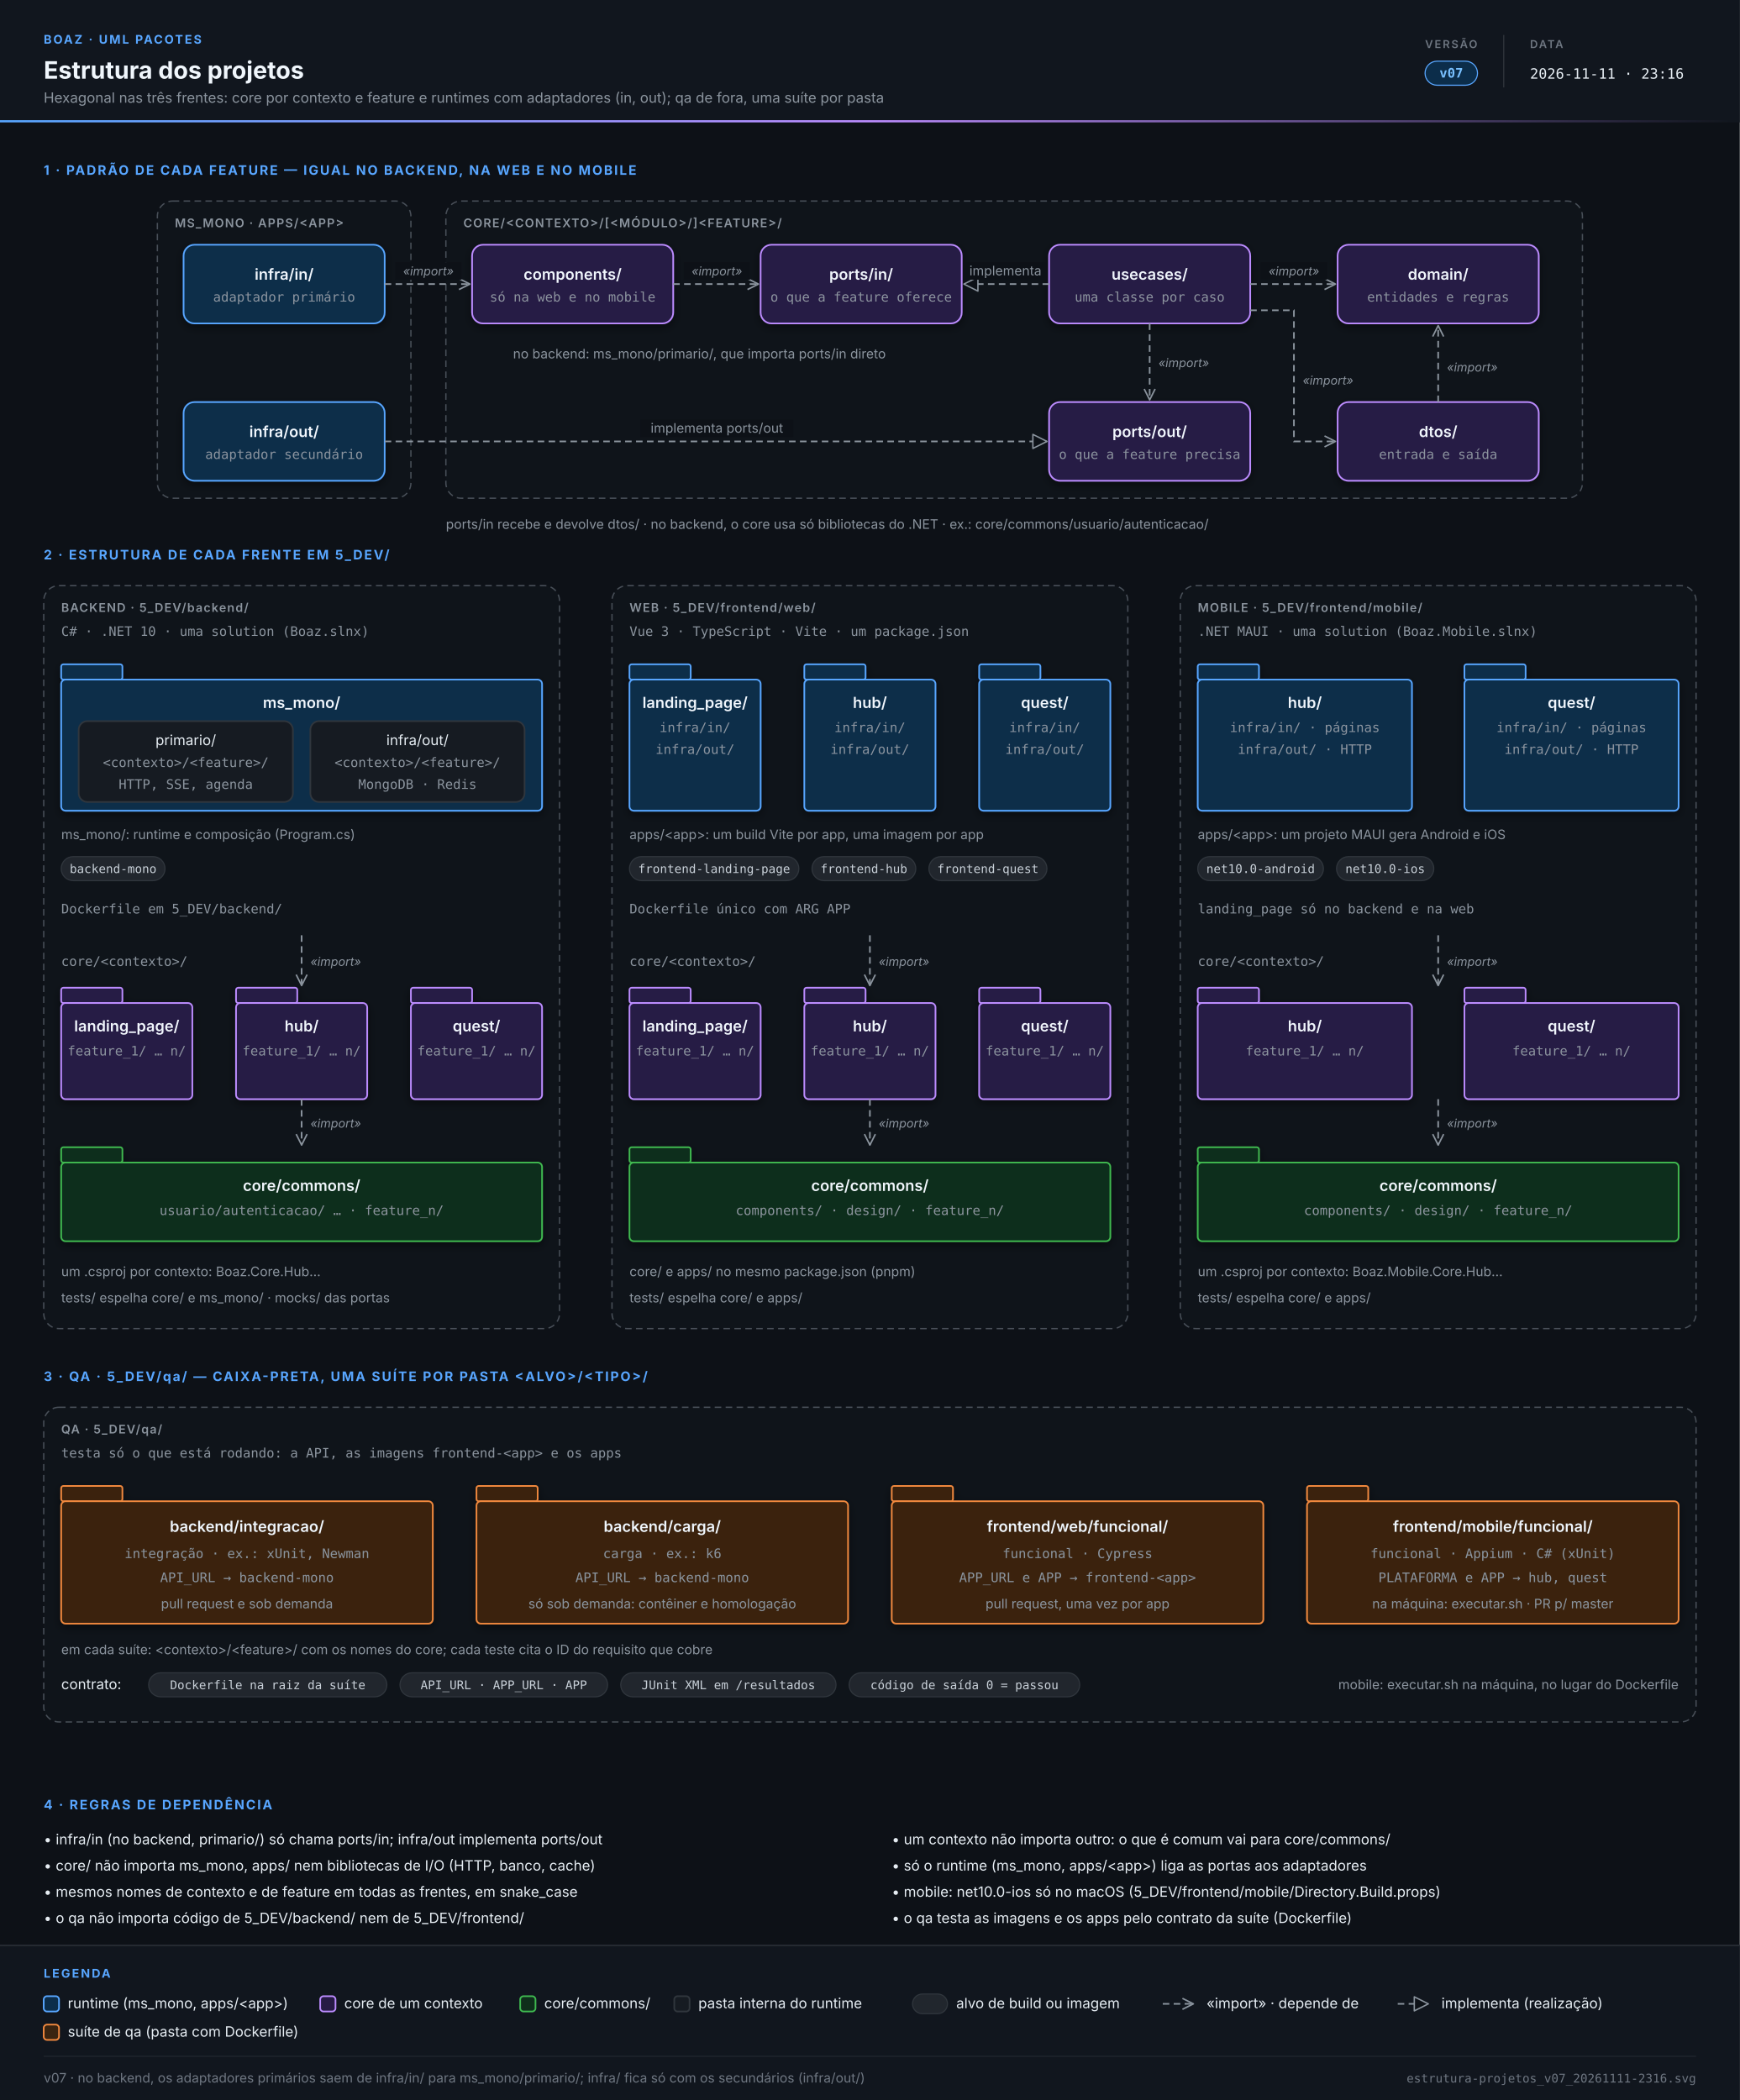
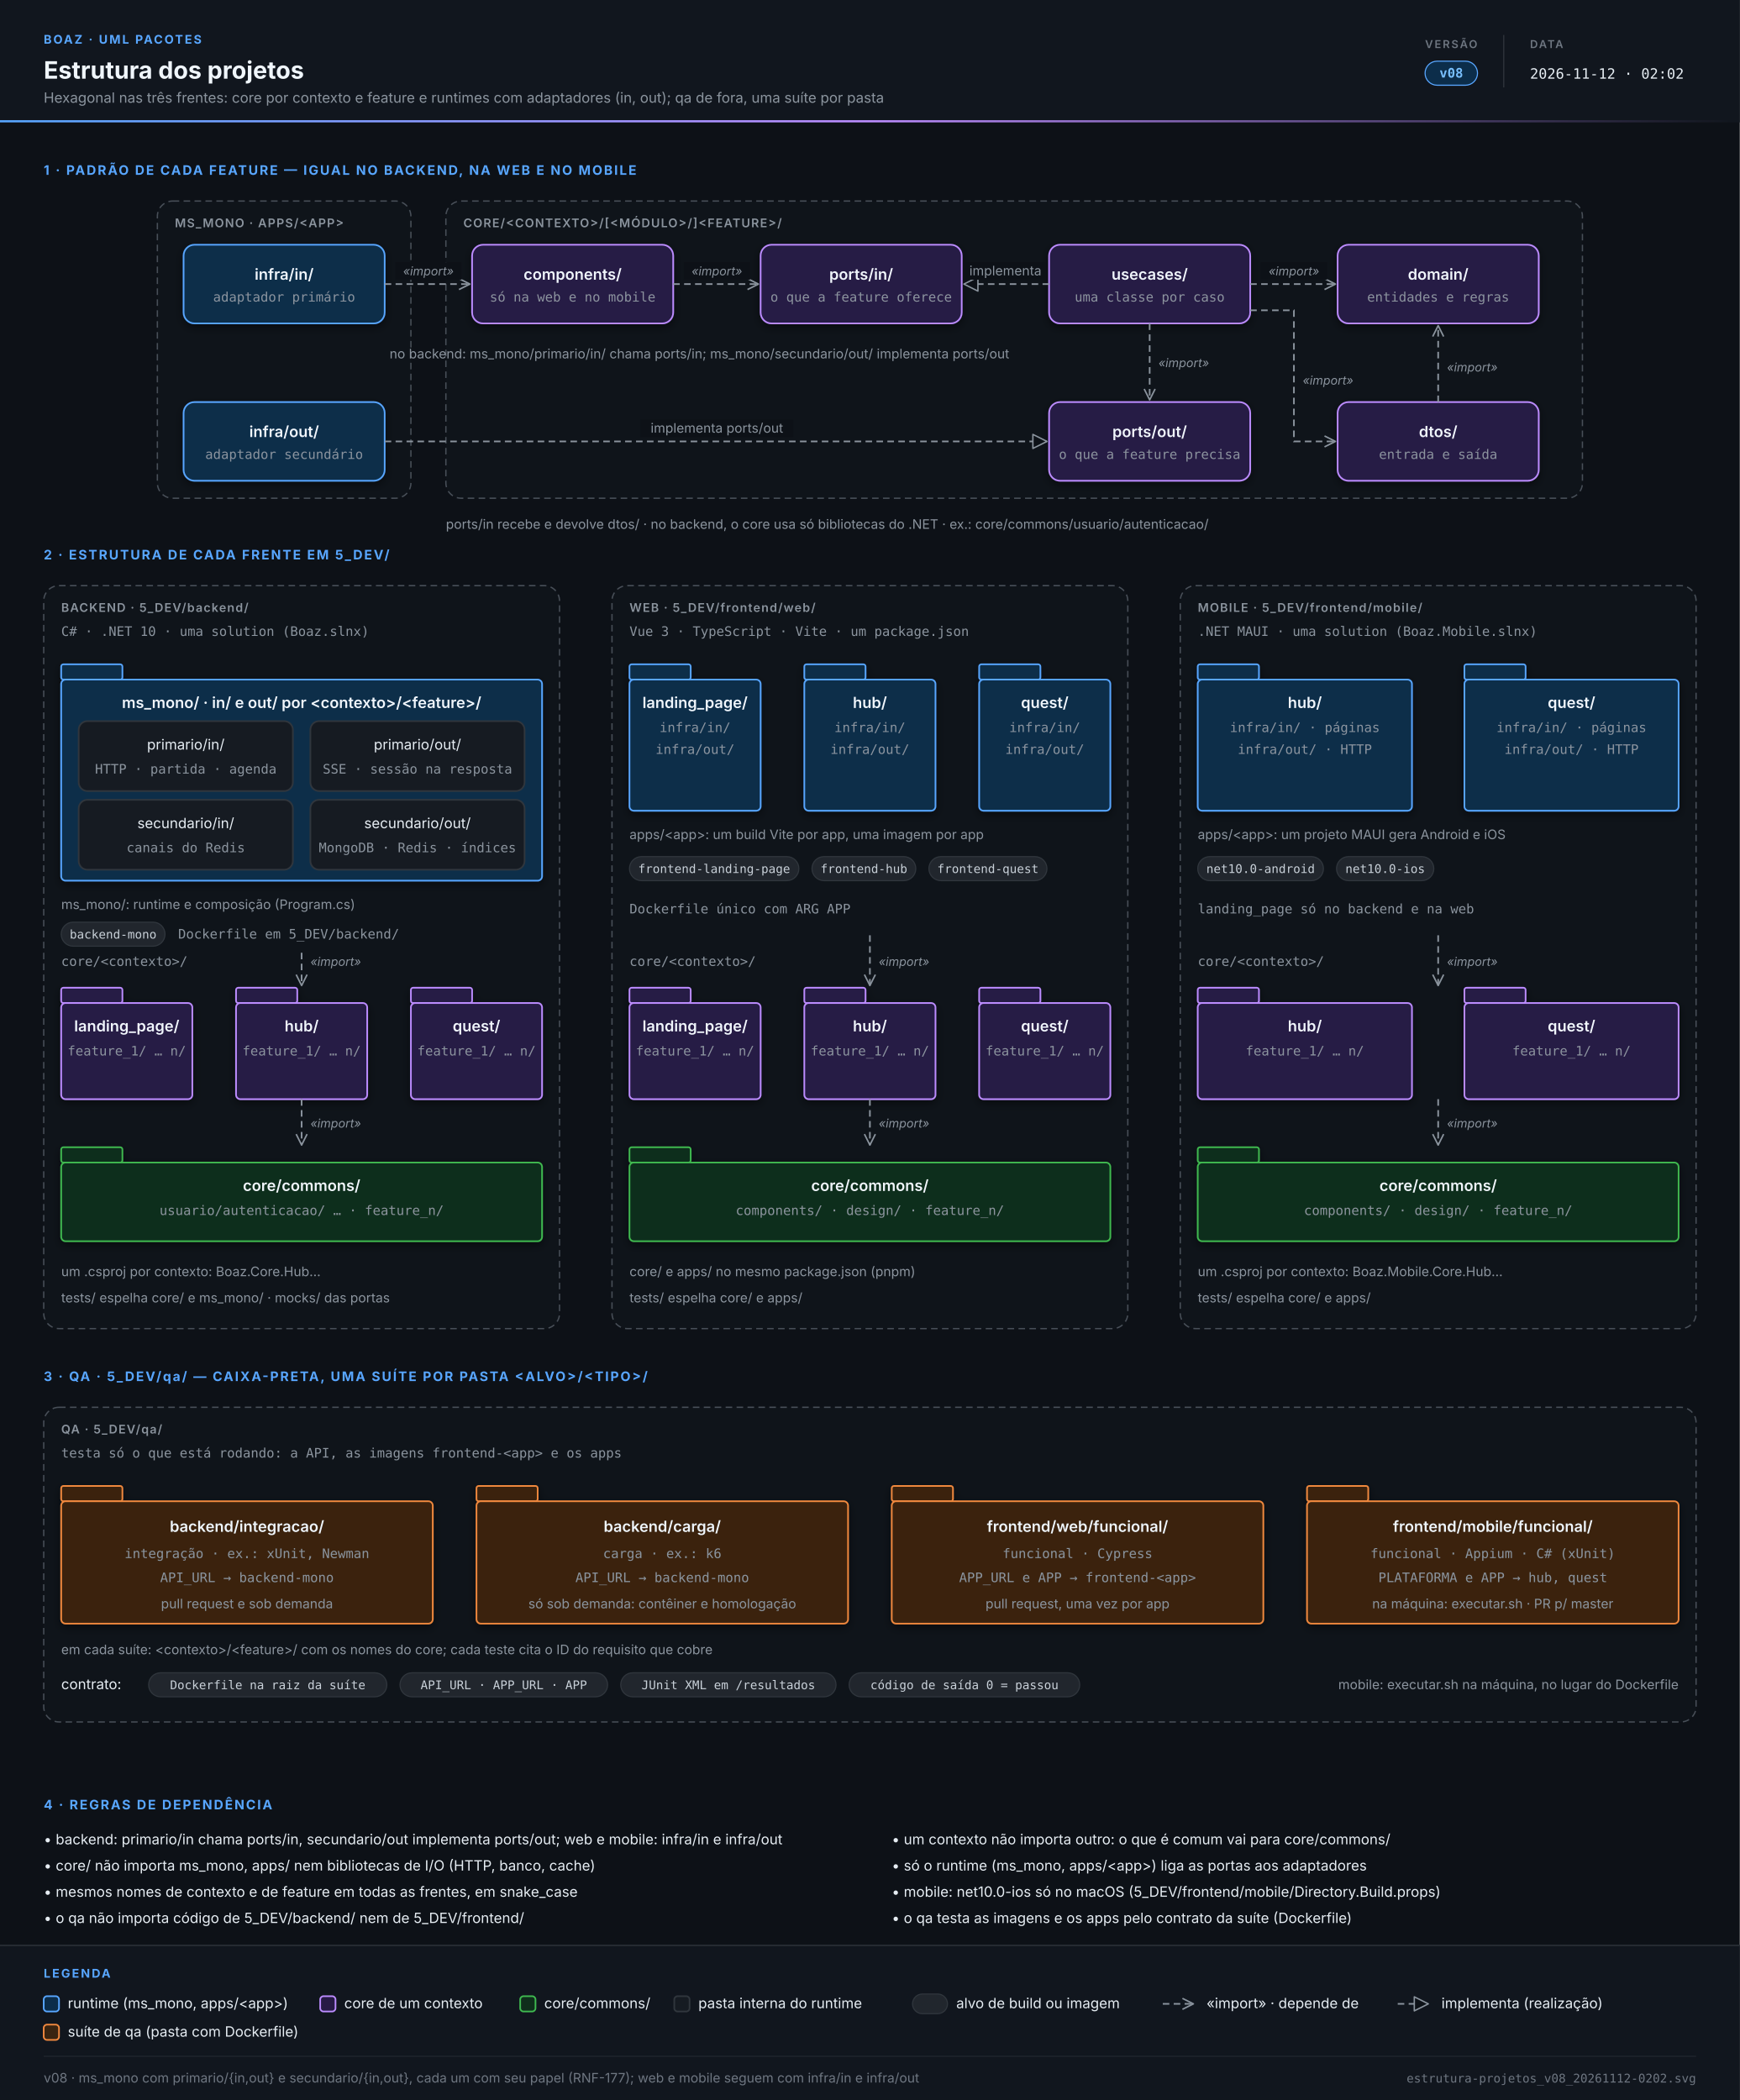
<svg xmlns="http://www.w3.org/2000/svg" viewBox="0 0 1592 1922" width="1592" height="1922">
  <style>
    /* ── base ─────────────────────────────────────────── */
    .bg            { fill: #0d1117; }
    :root          { background: #0d1117; } /* aberto sozinho no navegador, o fundo escuro cobre a janela toda */
    text           { font-family: Inter, "Segoe UI", Roboto, "Helvetica Neue", Helvetica, Arial, sans-serif; font-size: 13px; fill: #e6edf3; }
    .title         { font-size: 22px; font-weight: 700; fill: #f0f6fc; }
    .subtitle      { font-size: 13px; fill: #8b949e; }
    .section       { font-size: 12px; font-weight: 700; letter-spacing: 0.12em; fill: #58a6ff; }
    .label         { font-size: 13px; fill: #e6edf3; }
    .label-strong  { font-size: 14px; font-weight: 600; fill: #f0f6fc; }
    .label-underline { text-decoration: underline; }
    .muted         { font-size: 12px; fill: #8b949e; }
    .mono          { font-family: "JetBrains Mono", "SF Mono", Menlo, Consolas, monospace; font-size: 12px; fill: #8b949e; }
    .divider       { stroke: #21262d; stroke-width: 1; }
    .panel         { fill: #10151c; stroke: #21262d; stroke-width: 1; }

    /* ── nós: uma cor por papel, no máximo 4 por diagrama ── */
    .node          { fill: #161b22; stroke: #30363d; stroke-width: 1.5; }
    .node-face     { fill: #21262d; stroke: #30363d; stroke-width: 1.5; stroke-linejoin: round; }
    .node-blue     { fill: #0c2d4a; stroke: #58a6ff; stroke-width: 1.5; }
    .node-green    { fill: #0f2e1b; stroke: #3fb950; stroke-width: 1.5; }
    .node-purple   { fill: #271a45; stroke: #bc8cff; stroke-width: 1.5; }
    .node-orange   { fill: #3a2410; stroke: #f0883e; stroke-width: 1.5; }
    .node-red      { fill: #3b1219; stroke: #f85149; stroke-width: 1.5; }
    .node-external { fill: #1c2128; stroke: #6e7681; stroke-width: 1.5; }

    /* ── fronteiras (conta, região, rede, módulo) ─────── */
    .boundary       { fill: #161b22; fill-opacity: 0.35; stroke: #484f58; stroke-width: 1.2; stroke-dasharray: 6 4; }
    .boundary-label { font-size: 11px; font-weight: 600; letter-spacing: 0.08em; fill: #8b949e; }

    /* ── arestas e comunicação ─────────────────────────── */
    .edge          { fill: none; stroke: #8b949e; stroke-width: 1.5; }
    .edge-accent   { fill: none; stroke: #58a6ff; stroke-width: 1.8; }
    .edge-async    { stroke-dasharray: 6 4; }
    .edge-data     { stroke-dasharray: 1 5; stroke-linecap: round; stroke-width: 2.2; }
    .edge-label-bg { fill: #0d1117; }
    .arrow-head    { fill: #8b949e; }
    .arrow-accent  { fill: #58a6ff; }
    .lifeline      { stroke: #30363d; stroke-width: 1.2; stroke-dasharray: 4 4; }
    .chip          { fill: #21262d; stroke: #30363d; stroke-width: 1; }
    .chip-text     { font-family: "JetBrains Mono", "SF Mono", Menlo, Consolas, monospace; font-size: 11px; fill: #c9d1d9; }

    /* ── ícones neutros (#ic-*, #uml-*) ───────────────── */
    .ico           { fill: none; stroke: #c9d1d9; stroke-width: 1.5; stroke-linecap: round; stroke-linejoin: round; }
    .ico-fill      { fill: #c9d1d9; }
    .ico-solid     { fill: #161b22; stroke: #c9d1d9; stroke-width: 1.5; stroke-linejoin: round; }

    /* ── notação UML ───────────────────────────────────── */
    .ink           { fill: #e6edf3; }
    .ink-ring      { fill: none; stroke: #e6edf3; stroke-width: 1.5; }
    .node-note     { fill: #2b2311; stroke: #d29922; stroke-width: 1.2; }
    .uml-keyword   { font-size: 11px; font-style: italic; fill: #8b949e; }
    .activation    { fill: #21262d; stroke: #8b949e; stroke-width: 1.2; }
    .frame-tag     { fill: #21262d; stroke: #484f58; stroke-width: 1.2; }
    .frame-op      { font-size: 11px; font-weight: 700; fill: #c9d1d9; }
    .arrow-open    { fill: none; stroke: #8b949e; stroke-width: 1.4; stroke-linejoin: round; }
    .arrow-hollow  { fill: #0d1117; stroke: #8b949e; stroke-width: 1.2; stroke-linejoin: round; }

    /* ── marca d'água: topo e rodapé (seção 7) ────────── */
    .wm-band       { fill: #11161e; }
    .wm-accent     { fill: url(#marca-acento); }
    .wm-sep        { stroke: #30363d; stroke-width: 1; }
    .wm-frame      { fill: none; stroke: #30363d; stroke-width: 1; }
    .wm-eyebrow    { font-size: 11px; font-weight: 700; letter-spacing: 0.14em; fill: #58a6ff; }
    .wm-meta-label { font-size: 10px; font-weight: 600; letter-spacing: 0.14em; fill: #6e7681; }
    .wm-meta-value { font-family: "JetBrains Mono", "SF Mono", Menlo, Consolas, monospace; font-size: 13px; fill: #e6edf3; }
    .wm-badge      { fill: #0c2d4a; stroke: #58a6ff; stroke-width: 1; }
    .wm-badge-text { font-family: "JetBrains Mono", "SF Mono", Menlo, Consolas, monospace; font-size: 12px; font-weight: 700; fill: #79c0ff; }
    .wm-file       { font-family: "JetBrains Mono", "SF Mono", Menlo, Consolas, monospace; font-size: 11px; fill: #6e7681; }
    .footer        { font-size: 12px; fill: #6e7681; }
  </style>
  <defs>
    <marker id="seta" viewBox="0 0 10 10" refX="9" refY="5" markerWidth="7" markerHeight="7" orient="auto-start-reverse">
      <path d="M0,0 L10,5 L0,10 z" class="arrow-head" />
    </marker>
    <marker id="seta-destaque" viewBox="0 0 10 10" refX="9" refY="5" markerWidth="7" markerHeight="7" orient="auto-start-reverse">
      <path d="M0,0 L10,5 L0,10 z" class="arrow-accent" />
    </marker>
    <marker id="seta-aberta" viewBox="-1 -1 12 12" refX="10" refY="5" markerWidth="8" markerHeight="8" orient="auto-start-reverse">
      <path d="M0,0 L10,5 L0,10" class="arrow-open" />
    </marker>
    <marker id="heranca" viewBox="-1 -1 14 14" refX="12" refY="6" markerWidth="10" markerHeight="10" orient="auto-start-reverse">
      <path d="M0,0 L12,6 L0,12 z" class="arrow-hollow" />
    </marker>
    <marker id="extensao" viewBox="-1 -1 14 14" refX="12" refY="6" markerWidth="10" markerHeight="10" orient="auto-start-reverse">
      <path d="M0,0 L12,6 L0,12 z" class="arrow-head" />
    </marker>
    <marker id="composicao" viewBox="-1 -1 16 10" refX="14" refY="4" markerWidth="16" markerHeight="11" orient="auto-start-reverse">
      <path d="M0,4 L7,0 L14,4 L7,8 z" class="arrow-head" />
    </marker>
    <marker id="agregacao" viewBox="-1 -1 16 10" refX="14" refY="4" markerWidth="16" markerHeight="11" orient="auto-start-reverse">
      <path d="M0,4 L7,0 L14,4 L7,8 z" class="arrow-hollow" />
    </marker>
    <marker id="er-um" viewBox="0 0 16 12" refX="16" refY="6" markerWidth="16" markerHeight="12" markerUnits="userSpaceOnUse" orient="auto-start-reverse">
      <path d="M6,0 V12 M10,0 V12" class="arrow-open" />
    </marker>
    <marker id="er-muitos" viewBox="0 0 16 12" refX="16" refY="6" markerWidth="16" markerHeight="12" markerUnits="userSpaceOnUse" orient="auto-start-reverse">
      <path d="M4,0 V12 M6,6 L16,0 M6,6 L16,12" class="arrow-open" />
    </marker>
    <filter id="sombra" x="-10%" y="-10%" width="120%" height="140%">
      <feDropShadow dx="0" dy="3" stdDeviation="4" flood-color="#000000" flood-opacity="0.45" />
    </filter>
    <linearGradient id="marca-acento" x1="0" y1="0" x2="1" y2="0">
      <stop offset="0" stop-color="#58a6ff" />
      <stop offset="0.5" stop-color="#bc8cff" />
      <stop offset="1" stop-color="#bc8cff" stop-opacity="0" />
    </linearGradient>
  </defs>
  <rect class="bg" x="0" y="0" width="1592" height="1922" />
  <g id="marca-topo">
    <rect class="wm-band" x="0" y="0" width="1592" height="112" />
    <rect class="wm-accent" x="0" y="110" width="1592" height="2" />
    <text class="wm-eyebrow" x="40" y="40">BOAZ · UML PACOTES</text>
    <text class="title" x="40" y="72">Estrutura dos projetos</text>
    <text class="subtitle" x="40" y="94">Hexagonal nas três frentes: core por contexto e feature e runtimes com adaptadores (in, out); qa de fora, uma suíte por pasta</text>
    <text class="wm-meta-label" x="1304" y="44">VERSÃO</text>
    <rect class="wm-badge" x="1304" y="56" width="48" height="22" rx="11" />
-     <text class="wm-badge-text" x="1328" y="71" text-anchor="middle">v07</text>
+     <text class="wm-badge-text" x="1328" y="71" text-anchor="middle">v08</text>
    <line class="wm-sep" x1="1376" y1="32" x2="1376" y2="80" />
    <text class="wm-meta-label" x="1400" y="44">DATA</text>
-     <text class="wm-meta-value" x="1400" y="72">2026-11-11 · 23:16</text>
+     <text class="wm-meta-value" x="1400" y="72">2026-11-12 · 02:02</text>
  </g>
  <g id="padrao-feature">
    <text class="section" x="40" y="160">1 · PADRÃO DE CADA FEATURE — IGUAL NO BACKEND, NA WEB E NO MOBILE</text>
    <rect class="boundary" x="144" y="184" width="232" height="272" rx="14" />
    <text class="boundary-label" x="160" y="208">MS_MONO · APPS/&lt;APP&gt;</text>
    <rect class="boundary" x="408" y="184" width="1040" height="272" rx="14" />
    <text class="boundary-label" x="424" y="208">CORE/&lt;CONTEXTO&gt;/[&lt;MÓDULO&gt;/]&lt;FEATURE&gt;/</text>
    <g id="infra-in" filter="url(#sombra)">
      <rect class="node-blue" x="168" y="224" width="184" height="72" rx="10" />
      <text class="label-strong" x="260.0" y="256.0" text-anchor="middle">infra/in/</text>
      <text class="mono" x="260.0" y="276.0" text-anchor="middle">adaptador primário</text>
    </g>
    <g id="components" filter="url(#sombra)">
      <rect class="node-purple" x="432" y="224" width="184" height="72" rx="10" />
      <text class="label-strong" x="524.0" y="256.0" text-anchor="middle">components/</text>
      <text class="mono" x="524.0" y="276.0" text-anchor="middle">só na web e no mobile</text>
    </g>
    <g id="ports-in" filter="url(#sombra)">
      <rect class="node-purple" x="696" y="224" width="184" height="72" rx="10" />
      <text class="label-strong" x="788.0" y="256.0" text-anchor="middle">ports/in/</text>
      <text class="mono" x="788.0" y="276.0" text-anchor="middle">o que a feature oferece</text>
    </g>
    <g id="usecases" filter="url(#sombra)">
      <rect class="node-purple" x="960" y="224" width="184" height="72" rx="10" />
      <text class="label-strong" x="1052.0" y="256.0" text-anchor="middle">usecases/</text>
      <text class="mono" x="1052.0" y="276.0" text-anchor="middle">uma classe por caso</text>
    </g>
    <g id="domain" filter="url(#sombra)">
      <rect class="node-purple" x="1224" y="224" width="184" height="72" rx="10" />
      <text class="label-strong" x="1316.0" y="256.0" text-anchor="middle">domain/</text>
      <text class="mono" x="1316.0" y="276.0" text-anchor="middle">entidades e regras</text>
    </g>
    <g id="ports-out" filter="url(#sombra)">
      <rect class="node-purple" x="960" y="368" width="184" height="72" rx="10" />
      <text class="label-strong" x="1052.0" y="400.0" text-anchor="middle">ports/out/</text>
      <text class="mono" x="1052.0" y="420.0" text-anchor="middle">o que a feature precisa</text>
    </g>
    <g id="infra-out" filter="url(#sombra)">
      <rect class="node-blue" x="168" y="368" width="184" height="72" rx="10" />
      <text class="label-strong" x="260.0" y="400.0" text-anchor="middle">infra/out/</text>
      <text class="mono" x="260.0" y="420.0" text-anchor="middle">adaptador secundário</text>
    </g>
    <line class="edge edge-async" x1="352" y1="260" x2="430" y2="260" marker-end="url(#seta-aberta)" />
    <rect class="edge-label-bg" x="361.6" y="240" width="60.8" height="16" />
    <text class="uml-keyword" x="392" y="252" text-anchor="middle">«import»</text>
    <line class="edge edge-async" x1="616" y1="260" x2="694" y2="260" marker-end="url(#seta-aberta)" />
    <rect class="edge-label-bg" x="625.6" y="240" width="60.8" height="16" />
    <text class="uml-keyword" x="656" y="252" text-anchor="middle">«import»</text>
    <line class="edge edge-async" x1="960" y1="260" x2="882" y2="260" marker-end="url(#heranca)" />
    <rect class="edge-label-bg" x="883.0" y="240" width="74.0" height="16" />
    <text class="muted" x="920" y="252" text-anchor="middle">implementa</text>
    <line class="edge edge-async" x1="1144" y1="260" x2="1222" y2="260" marker-end="url(#seta-aberta)" />
    <rect class="edge-label-bg" x="1153.6" y="240" width="60.8" height="16" />
    <text class="uml-keyword" x="1184" y="252" text-anchor="middle">«import»</text>
    <line class="edge edge-async" x1="1052" y1="296" x2="1052" y2="366" marker-end="url(#seta-aberta)" />
    <text class="uml-keyword" x="1060" y="336" text-anchor="start">«import»</text>
    <line class="edge edge-async" x1="352" y1="404" x2="958" y2="404" marker-end="url(#heranca)" />
    <rect class="edge-label-bg" x="586.0" y="384" width="140.0" height="16" />
    <text class="muted" x="656" y="396" text-anchor="middle">implementa ports/out</text>
-     <text class="muted" x="640" y="328" text-anchor="middle">no backend: ms_mono/primario/, que importa ports/in direto</text>
+     <text class="muted" x="640" y="328" text-anchor="middle">no backend: ms_mono/primario/in/ chama ports/in; ms_mono/secundario/out/ implementa ports/out</text>
    <g id="dtos" filter="url(#sombra)">
      <rect class="node-purple" x="1224" y="368" width="184" height="72" rx="10" />
      <text class="label-strong" x="1316.0" y="400.0" text-anchor="middle">dtos/</text>
      <text class="mono" x="1316.0" y="420.0" text-anchor="middle">entrada e saída</text>
    </g>
    <path class="edge edge-async" d="M1144 284 H1184 V404 H1222" marker-end="url(#seta-aberta)" />
    <text class="uml-keyword" x="1192" y="352" text-anchor="start">«import»</text>
    <line class="edge edge-async" x1="1316" y1="368" x2="1316" y2="298" marker-end="url(#seta-aberta)" />
    <text class="uml-keyword" x="1324" y="340" text-anchor="start">«import»</text>
    <text class="muted" x="408" y="484">ports/in recebe e devolve dtos/ · no backend, o core usa só bibliotecas do .NET · ex.: core/commons/usuario/autenticacao/</text>
  </g>
  <text class="section" x="40" y="512">2 · ESTRUTURA DE CADA FRENTE EM 5_DEV/</text>
  <rect class="boundary" x="40" y="536" width="472" height="680" rx="14" />
  <text class="boundary-label" x="56" y="560">BACKEND · 5_DEV/backend/</text>
  <text class="mono" x="56" y="582">C# · .NET 10 · uma solution (Boaz.slnx)</text>
  <rect class="boundary" x="560" y="536" width="472" height="680" rx="14" />
  <text class="boundary-label" x="576" y="560">WEB · 5_DEV/frontend/web/</text>
  <text class="mono" x="576" y="582">Vue 3 · TypeScript · Vite · um package.json</text>
  <rect class="boundary" x="1080" y="536" width="472" height="680" rx="14" />
  <text class="boundary-label" x="1096" y="560">MOBILE · 5_DEV/frontend/mobile/</text>
  <text class="mono" x="1096" y="582">.NET MAUI · uma solution (Boaz.Mobile.slnx)</text>
  <g id="backend-runtime">
    <g filter="url(#sombra)">
      <rect class="node-blue" x="56" y="608" width="56" height="14" rx="2" />
-       <rect class="node-blue" x="56" y="622" width="440" height="120" rx="4" />
-       <text class="label-strong" x="276" y="648" text-anchor="middle">ms_mono/</text>
-     </g>
-     <rect class="node" x="72" y="660" width="196" height="74" rx="8" />
-     <text class="label" x="170" y="682" text-anchor="middle">primario/</text>
-     <text class="mono" x="170" y="702" text-anchor="middle">&lt;contexto&gt;/&lt;feature&gt;/</text>
-     <text class="mono" x="170" y="722" text-anchor="middle">HTTP, SSE, agenda</text>
-     <rect class="node" x="284" y="660" width="196" height="74" rx="8" />
-     <text class="label" x="382" y="682" text-anchor="middle">infra/out/</text>
-     <text class="mono" x="382" y="702" text-anchor="middle">&lt;contexto&gt;/&lt;feature&gt;/</text>
-     <text class="mono" x="382" y="722" text-anchor="middle">MongoDB · Redis</text>
-     <text class="muted" x="56" y="768">ms_mono/: runtime e composição (Program.cs)</text>
-     <g>
-       <rect class="chip" x="56" y="784" width="95" height="22" rx="11" />
-       <text class="chip-text" x="103.5" y="799" text-anchor="middle">backend-mono</text>
-     </g>
-     <text class="mono" x="56" y="836">Dockerfile em 5_DEV/backend/</text>
+       <rect class="node-blue" x="56" y="622" width="440" height="184" rx="4" />
+       <text class="label-strong" x="276" y="648" text-anchor="middle">ms_mono/ · in/ e out/ por &lt;contexto&gt;/&lt;feature&gt;/</text>
+     </g>
+     <rect class="node" x="72" y="660" width="196" height="64" rx="8" />
+     <text class="label" x="170" y="686" text-anchor="middle">primario/in/</text>
+     <text class="mono" x="170" y="708" text-anchor="middle">HTTP · partida · agenda</text>
+     <rect class="node" x="284" y="660" width="196" height="64" rx="8" />
+     <text class="label" x="382" y="686" text-anchor="middle">primario/out/</text>
+     <text class="mono" x="382" y="708" text-anchor="middle">SSE · sessão na resposta</text>
+     <rect class="node" x="72" y="732" width="196" height="64" rx="8" />
+     <text class="label" x="170" y="758" text-anchor="middle">secundario/in/</text>
+     <text class="mono" x="170" y="780" text-anchor="middle">canais do Redis</text>
+     <rect class="node" x="284" y="732" width="196" height="64" rx="8" />
+     <text class="label" x="382" y="758" text-anchor="middle">secundario/out/</text>
+     <text class="mono" x="382" y="780" text-anchor="middle">MongoDB · Redis · índices</text>
+     <text class="muted" x="56" y="832">ms_mono/: runtime e composição (Program.cs)</text>
+     <g>
+       <rect class="chip" x="56" y="844" width="95" height="22" rx="11" />
+       <text class="chip-text" x="103.5" y="859" text-anchor="middle">backend-mono</text>
+     </g>
+     <text class="mono" x="163" y="859">Dockerfile em 5_DEV/backend/</text>
  </g>
  <g id="web-runtime">
    <g id="web-app-0" filter="url(#sombra)">
      <rect class="node-blue" x="576" y="608" width="56" height="14" rx="2" />
      <rect class="node-blue" x="576" y="622" width="120" height="120" rx="4" />
      <text class="label-strong" x="636.0" y="648" text-anchor="middle">landing_page/</text>
      <text class="mono" x="636.0" y="670" text-anchor="middle">infra/in/</text>
      <text class="mono" x="636.0" y="690" text-anchor="middle">infra/out/</text>
    </g>
    <g id="web-app-1" filter="url(#sombra)">
      <rect class="node-blue" x="736" y="608" width="56" height="14" rx="2" />
      <rect class="node-blue" x="736" y="622" width="120" height="120" rx="4" />
      <text class="label-strong" x="796.0" y="648" text-anchor="middle">hub/</text>
      <text class="mono" x="796.0" y="670" text-anchor="middle">infra/in/</text>
      <text class="mono" x="796.0" y="690" text-anchor="middle">infra/out/</text>
    </g>
    <g id="web-app-2" filter="url(#sombra)">
      <rect class="node-blue" x="896" y="608" width="56" height="14" rx="2" />
      <rect class="node-blue" x="896" y="622" width="120" height="120" rx="4" />
      <text class="label-strong" x="956.0" y="648" text-anchor="middle">quest/</text>
      <text class="mono" x="956.0" y="670" text-anchor="middle">infra/in/</text>
      <text class="mono" x="956.0" y="690" text-anchor="middle">infra/out/</text>
    </g>
    <text class="muted" x="576" y="768">apps/&lt;app&gt;: um build Vite por app, uma imagem por app</text>
    <g>
      <rect class="chip" x="576" y="784" width="155" height="22" rx="11" />
      <text class="chip-text" x="653.5" y="799" text-anchor="middle">frontend-landing-page</text>
    </g>
    <g>
      <rect class="chip" x="743" y="784" width="95" height="22" rx="11" />
      <text class="chip-text" x="790.5" y="799" text-anchor="middle">frontend-hub</text>
    </g>
    <g>
      <rect class="chip" x="850" y="784" width="108" height="22" rx="11" />
      <text class="chip-text" x="904.0" y="799" text-anchor="middle">frontend-quest</text>
    </g>
    <text class="mono" x="576" y="836">Dockerfile único com ARG APP</text>
  </g>
  <g id="mobile-runtime">
    <g id="mob-app-0" filter="url(#sombra)">
      <rect class="node-blue" x="1096" y="608" width="56" height="14" rx="2" />
      <rect class="node-blue" x="1096" y="622" width="196" height="120" rx="4" />
      <text class="label-strong" x="1194.0" y="648" text-anchor="middle">hub/</text>
      <text class="mono" x="1194.0" y="670" text-anchor="middle">infra/in/ · páginas</text>
      <text class="mono" x="1194.0" y="690" text-anchor="middle">infra/out/ · HTTP</text>
    </g>
    <g id="mob-app-1" filter="url(#sombra)">
      <rect class="node-blue" x="1340" y="608" width="56" height="14" rx="2" />
      <rect class="node-blue" x="1340" y="622" width="196" height="120" rx="4" />
      <text class="label-strong" x="1438.0" y="648" text-anchor="middle">quest/</text>
      <text class="mono" x="1438.0" y="670" text-anchor="middle">infra/in/ · páginas</text>
      <text class="mono" x="1438.0" y="690" text-anchor="middle">infra/out/ · HTTP</text>
    </g>
    <text class="muted" x="1096" y="768">apps/&lt;app&gt;: um projeto MAUI gera Android e iOS</text>
    <g>
      <rect class="chip" x="1096" y="784" width="115" height="22" rx="11" />
      <text class="chip-text" x="1153.5" y="799" text-anchor="middle">net10.0-android</text>
    </g>
    <g>
      <rect class="chip" x="1223" y="784" width="89" height="22" rx="11" />
      <text class="chip-text" x="1267.5" y="799" text-anchor="middle">net10.0-ios</text>
    </g>
    <text class="mono" x="1096" y="836">landing_page só no backend e na web</text>
  </g>
-   <line class="edge edge-async" x1="276" y1="856" x2="276" y2="902" marker-end="url(#seta-aberta)" />
+   <line class="edge edge-async" x1="276" y1="872" x2="276" y2="902" marker-end="url(#seta-aberta)" />
  <text class="uml-keyword" x="284" y="884" text-anchor="start">«import»</text>
  <text class="mono" x="56" y="884">core/&lt;contexto&gt;/</text>
  <g id="core-40-0" filter="url(#sombra)">
    <rect class="node-purple" x="56" y="904" width="56" height="14" rx="2" />
    <rect class="node-purple" x="56" y="918" width="120" height="88" rx="4" />
    <text class="label-strong" x="116.0" y="944" text-anchor="middle">landing_page/</text>
    <text class="mono" x="116.0" y="966" text-anchor="middle">feature_1/ … n/</text>
  </g>
  <g id="core-40-1" filter="url(#sombra)">
    <rect class="node-purple" x="216" y="904" width="56" height="14" rx="2" />
    <rect class="node-purple" x="216" y="918" width="120" height="88" rx="4" />
    <text class="label-strong" x="276.0" y="944" text-anchor="middle">hub/</text>
    <text class="mono" x="276.0" y="966" text-anchor="middle">feature_1/ … n/</text>
  </g>
  <g id="core-40-2" filter="url(#sombra)">
    <rect class="node-purple" x="376" y="904" width="56" height="14" rx="2" />
    <rect class="node-purple" x="376" y="918" width="120" height="88" rx="4" />
    <text class="label-strong" x="436.0" y="944" text-anchor="middle">quest/</text>
    <text class="mono" x="436.0" y="966" text-anchor="middle">feature_1/ … n/</text>
  </g>
  <line class="edge edge-async" x1="276" y1="1006" x2="276" y2="1048" marker-end="url(#seta-aberta)" />
  <text class="uml-keyword" x="284" y="1032" text-anchor="start">«import»</text>
  <line class="edge edge-async" x1="796" y1="856" x2="796" y2="902" marker-end="url(#seta-aberta)" />
  <text class="uml-keyword" x="804" y="884" text-anchor="start">«import»</text>
  <text class="mono" x="576" y="884">core/&lt;contexto&gt;/</text>
  <g id="core-560-0" filter="url(#sombra)">
    <rect class="node-purple" x="576" y="904" width="56" height="14" rx="2" />
    <rect class="node-purple" x="576" y="918" width="120" height="88" rx="4" />
    <text class="label-strong" x="636.0" y="944" text-anchor="middle">landing_page/</text>
    <text class="mono" x="636.0" y="966" text-anchor="middle">feature_1/ … n/</text>
  </g>
  <g id="core-560-1" filter="url(#sombra)">
    <rect class="node-purple" x="736" y="904" width="56" height="14" rx="2" />
    <rect class="node-purple" x="736" y="918" width="120" height="88" rx="4" />
    <text class="label-strong" x="796.0" y="944" text-anchor="middle">hub/</text>
    <text class="mono" x="796.0" y="966" text-anchor="middle">feature_1/ … n/</text>
  </g>
  <g id="core-560-2" filter="url(#sombra)">
    <rect class="node-purple" x="896" y="904" width="56" height="14" rx="2" />
    <rect class="node-purple" x="896" y="918" width="120" height="88" rx="4" />
    <text class="label-strong" x="956.0" y="944" text-anchor="middle">quest/</text>
    <text class="mono" x="956.0" y="966" text-anchor="middle">feature_1/ … n/</text>
  </g>
  <line class="edge edge-async" x1="796" y1="1006" x2="796" y2="1048" marker-end="url(#seta-aberta)" />
  <text class="uml-keyword" x="804" y="1032" text-anchor="start">«import»</text>
  <line class="edge edge-async" x1="1316" y1="856" x2="1316" y2="902" marker-end="url(#seta-aberta)" />
  <text class="uml-keyword" x="1324" y="884" text-anchor="start">«import»</text>
  <text class="mono" x="1096" y="884">core/&lt;contexto&gt;/</text>
  <g id="core-1080-0" filter="url(#sombra)">
    <rect class="node-purple" x="1096" y="904" width="56" height="14" rx="2" />
    <rect class="node-purple" x="1096" y="918" width="196" height="88" rx="4" />
    <text class="label-strong" x="1194.0" y="944" text-anchor="middle">hub/</text>
    <text class="mono" x="1194.0" y="966" text-anchor="middle">feature_1/ … n/</text>
  </g>
  <g id="core-1080-1" filter="url(#sombra)">
    <rect class="node-purple" x="1340" y="904" width="56" height="14" rx="2" />
    <rect class="node-purple" x="1340" y="918" width="196" height="88" rx="4" />
    <text class="label-strong" x="1438.0" y="944" text-anchor="middle">quest/</text>
    <text class="mono" x="1438.0" y="966" text-anchor="middle">feature_1/ … n/</text>
  </g>
  <line class="edge edge-async" x1="1316" y1="1006" x2="1316" y2="1048" marker-end="url(#seta-aberta)" />
  <text class="uml-keyword" x="1324" y="1032" text-anchor="start">«import»</text>
  <g id="commons-40" filter="url(#sombra)">
    <rect class="node-green" x="56" y="1050" width="56" height="14" rx="2" />
    <rect class="node-green" x="56" y="1064" width="440" height="72" rx="4" />
    <text class="label-strong" x="276.0" y="1090" text-anchor="middle">core/commons/</text>
    <text class="mono" x="276.0" y="1112" text-anchor="middle">usuario/autenticacao/ … · feature_n/</text>
  </g>
  <text class="muted" x="56" y="1168">um .csproj por contexto: Boaz.Core.Hub…</text>
  <text class="muted" x="56" y="1192">tests/ espelha core/ e ms_mono/ · mocks/ das portas</text>
  <g id="commons-560" filter="url(#sombra)">
    <rect class="node-green" x="576" y="1050" width="56" height="14" rx="2" />
    <rect class="node-green" x="576" y="1064" width="440" height="72" rx="4" />
    <text class="label-strong" x="796.0" y="1090" text-anchor="middle">core/commons/</text>
    <text class="mono" x="796.0" y="1112" text-anchor="middle">components/ · design/ · feature_n/</text>
  </g>
  <text class="muted" x="576" y="1168">core/ e apps/ no mesmo package.json (pnpm)</text>
  <text class="muted" x="576" y="1192">tests/ espelha core/ e apps/</text>
  <g id="commons-1080" filter="url(#sombra)">
    <rect class="node-green" x="1096" y="1050" width="56" height="14" rx="2" />
    <rect class="node-green" x="1096" y="1064" width="440" height="72" rx="4" />
    <text class="label-strong" x="1316.0" y="1090" text-anchor="middle">core/commons/</text>
    <text class="mono" x="1316.0" y="1112" text-anchor="middle">components/ · design/ · feature_n/</text>
  </g>
  <text class="muted" x="1096" y="1168">um .csproj por contexto: Boaz.Mobile.Core.Hub…</text>
  <text class="muted" x="1096" y="1192">tests/ espelha core/ e apps/</text>
  <g id="qa">
    <text class="section" x="40" y="1264">3 · QA · 5_DEV/qa/ — CAIXA-PRETA, UMA SUÍTE POR PASTA &lt;ALVO&gt;/&lt;TIPO&gt;/</text>
    <rect class="boundary" x="40" y="1288" width="1512" height="288" rx="14" />
    <text class="boundary-label" x="56" y="1312">QA · 5_DEV/qa/</text>
    <text class="mono" x="56" y="1334">testa só o que está rodando: a API, as imagens frontend-&lt;app&gt; e os apps</text>
    <g id="qa-suite-0" filter="url(#sombra)">
      <rect class="node-orange" x="56" y="1360" width="56" height="14" rx="2" />
      <rect class="node-orange" x="56" y="1374" width="340" height="112" rx="4" />
      <text class="label-strong" x="226" y="1402" text-anchor="middle">backend/integracao/</text>
      <text class="mono" x="226" y="1426" text-anchor="middle">integração · ex.: xUnit, Newman</text>
      <text class="mono" x="226" y="1448" text-anchor="middle">API_URL → backend-mono</text>
      <text class="muted" x="226" y="1472" text-anchor="middle">pull request e sob demanda</text>
    </g>
    <g id="qa-suite-1" filter="url(#sombra)">
      <rect class="node-orange" x="436" y="1360" width="56" height="14" rx="2" />
      <rect class="node-orange" x="436" y="1374" width="340" height="112" rx="4" />
      <text class="label-strong" x="606" y="1402" text-anchor="middle">backend/carga/</text>
      <text class="mono" x="606" y="1426" text-anchor="middle">carga · ex.: k6</text>
      <text class="mono" x="606" y="1448" text-anchor="middle">API_URL → backend-mono</text>
      <text class="muted" x="606" y="1472" text-anchor="middle">só sob demanda: contêiner e homologação</text>
    </g>
    <g id="qa-suite-2" filter="url(#sombra)">
      <rect class="node-orange" x="816" y="1360" width="56" height="14" rx="2" />
      <rect class="node-orange" x="816" y="1374" width="340" height="112" rx="4" />
      <text class="label-strong" x="986" y="1402" text-anchor="middle">frontend/web/funcional/</text>
      <text class="mono" x="986" y="1426" text-anchor="middle">funcional · Cypress</text>
      <text class="mono" x="986" y="1448" text-anchor="middle">APP_URL e APP → frontend-&lt;app&gt;</text>
      <text class="muted" x="986" y="1472" text-anchor="middle">pull request, uma vez por app</text>
    </g>
    <g id="qa-suite-3" filter="url(#sombra)">
      <rect class="node-orange" x="1196" y="1360" width="56" height="14" rx="2" />
      <rect class="node-orange" x="1196" y="1374" width="340" height="112" rx="4" />
      <text class="label-strong" x="1366" y="1402" text-anchor="middle">frontend/mobile/funcional/</text>
      <text class="mono" x="1366" y="1426" text-anchor="middle">funcional · Appium · C# (xUnit)</text>
      <text class="mono" x="1366" y="1448" text-anchor="middle">PLATAFORMA e APP → hub, quest</text>
      <text class="muted" x="1366" y="1472" text-anchor="middle">na máquina: executar.sh · PR p/ master</text>
    </g>
    <text class="muted" x="56" y="1514">em cada suíte: &lt;contexto&gt;/&lt;feature&gt;/ com os nomes do core; cada teste cita o ID do requisito que cobre</text>
    <text class="label" x="56" y="1546">contrato:</text>
    <text class="muted" x="1536" y="1546" text-anchor="end">mobile: executar.sh na máquina, no lugar do Dockerfile</text>
    <g>
      <rect class="chip" x="136" y="1531" width="218" height="22" rx="11" />
      <text class="chip-text" x="245" y="1546" text-anchor="middle">Dockerfile na raiz da suíte</text>
    </g>
    <g>
      <rect class="chip" x="366" y="1531" width="190" height="22" rx="11" />
      <text class="chip-text" x="461" y="1546" text-anchor="middle">API_URL · APP_URL · APP</text>
    </g>
    <g>
      <rect class="chip" x="568" y="1531" width="197" height="22" rx="11" />
      <text class="chip-text" x="666.5" y="1546" text-anchor="middle">JUnit XML em /resultados</text>
    </g>
    <g>
      <rect class="chip" x="777" y="1531" width="211" height="22" rx="11" />
      <text class="chip-text" x="882.5" y="1546" text-anchor="middle">código de saída 0 = passou</text>
    </g>
  </g>
  <g id="regras">
    <text class="section" x="40" y="1656">4 · REGRAS DE DEPENDÊNCIA</text>
-     <text class="label" x="40" y="1688">• infra/in (no backend, primario/) só chama ports/in; infra/out implementa ports/out</text>
+     <text class="label" x="40" y="1688">• backend: primario/in chama ports/in, secundario/out implementa ports/out; web e mobile: infra/in e infra/out</text>
    <text class="label" x="816" y="1688">• um contexto não importa outro: o que é comum vai para core/commons/</text>
    <text class="label" x="40" y="1712">• core/ não importa ms_mono, apps/ nem bibliotecas de I/O (HTTP, banco, cache)</text>
    <text class="label" x="816" y="1712">• só o runtime (ms_mono, apps/&lt;app&gt;) liga as portas aos adaptadores</text>
    <text class="label" x="40" y="1736">• mesmos nomes de contexto e de feature em todas as frentes, em snake_case</text>
    <text class="label" x="816" y="1736">• mobile: net10.0-ios só no macOS (5_DEV/frontend/mobile/Directory.Build.props)</text>
    <text class="label" x="40" y="1760">• o qa não importa código de 5_DEV/backend/ nem de 5_DEV/frontend/</text>
    <text class="label" x="816" y="1760">• o qa testa as imagens e os apps pelo contrato da suíte (Dockerfile)</text>
  </g>
  <g id="marca-rodape" transform="translate(0,1780)">
    <rect class="wm-band" x="0" y="0" width="1592" height="142" />
    <line class="wm-sep" x1="0" y1="0.5" x2="1592" y2="0.5" />
    <text class="wm-eyebrow" x="40" y="30">LEGENDA</text>
    <rect class="node-blue" x="40" y="47" width="14" height="14" rx="3" />
    <text class="label" x="62" y="58">runtime (ms_mono, apps/&lt;app&gt;)</text>
    <rect class="node-purple" x="293" y="47" width="14" height="14" rx="3" />
    <text class="label" x="315" y="58">core de um contexto</text>
    <rect class="node-green" x="476" y="47" width="14" height="14" rx="3" />
    <text class="label" x="498" y="58">core/commons/</text>
    <rect class="node" x="617" y="47" width="14" height="14" rx="3" />
    <text class="label" x="639" y="58">pasta interna do runtime</text>
    <rect class="chip" x="835" y="45" width="32" height="18" rx="9" />
    <text class="label" x="875" y="58">alvo de build ou imagem</text>
    <line class="edge edge-async" x1="1064" y1="54" x2="1092" y2="54" marker-end="url(#seta-aberta)" />
    <text class="label" x="1104" y="58">«import» · depende de</text>
    <line class="edge edge-async" x1="1279" y1="54" x2="1307" y2="54" marker-end="url(#heranca)" />
    <text class="label" x="1319" y="58">implementa (realização)</text>
    <rect class="node-orange" x="40" y="73" width="14" height="14" rx="3" />
    <text class="label" x="62" y="84">suíte de qa (pasta com Dockerfile)</text>
    <line class="divider" x1="40" y1="102" x2="1552" y2="102" />
-     <text class="footer" x="40" y="126">v07 · no backend, os adaptadores primários saem de infra/in/ para ms_mono/primario/; infra/ fica só com os secundários (infra/out/)</text>
-     <text class="wm-file" x="1552" y="126" text-anchor="end">estrutura-projetos_v07_20261111-2316.svg</text>
+     <text class="footer" x="40" y="126">v08 · ms_mono com primario/{in,out} e secundario/{in,out}, cada um com seu papel (RNF-177); web e mobile seguem com infra/in e infra/out</text>
+     <text class="wm-file" x="1552" y="126" text-anchor="end">estrutura-projetos_v08_20261112-0202.svg</text>
  </g>
</svg>
